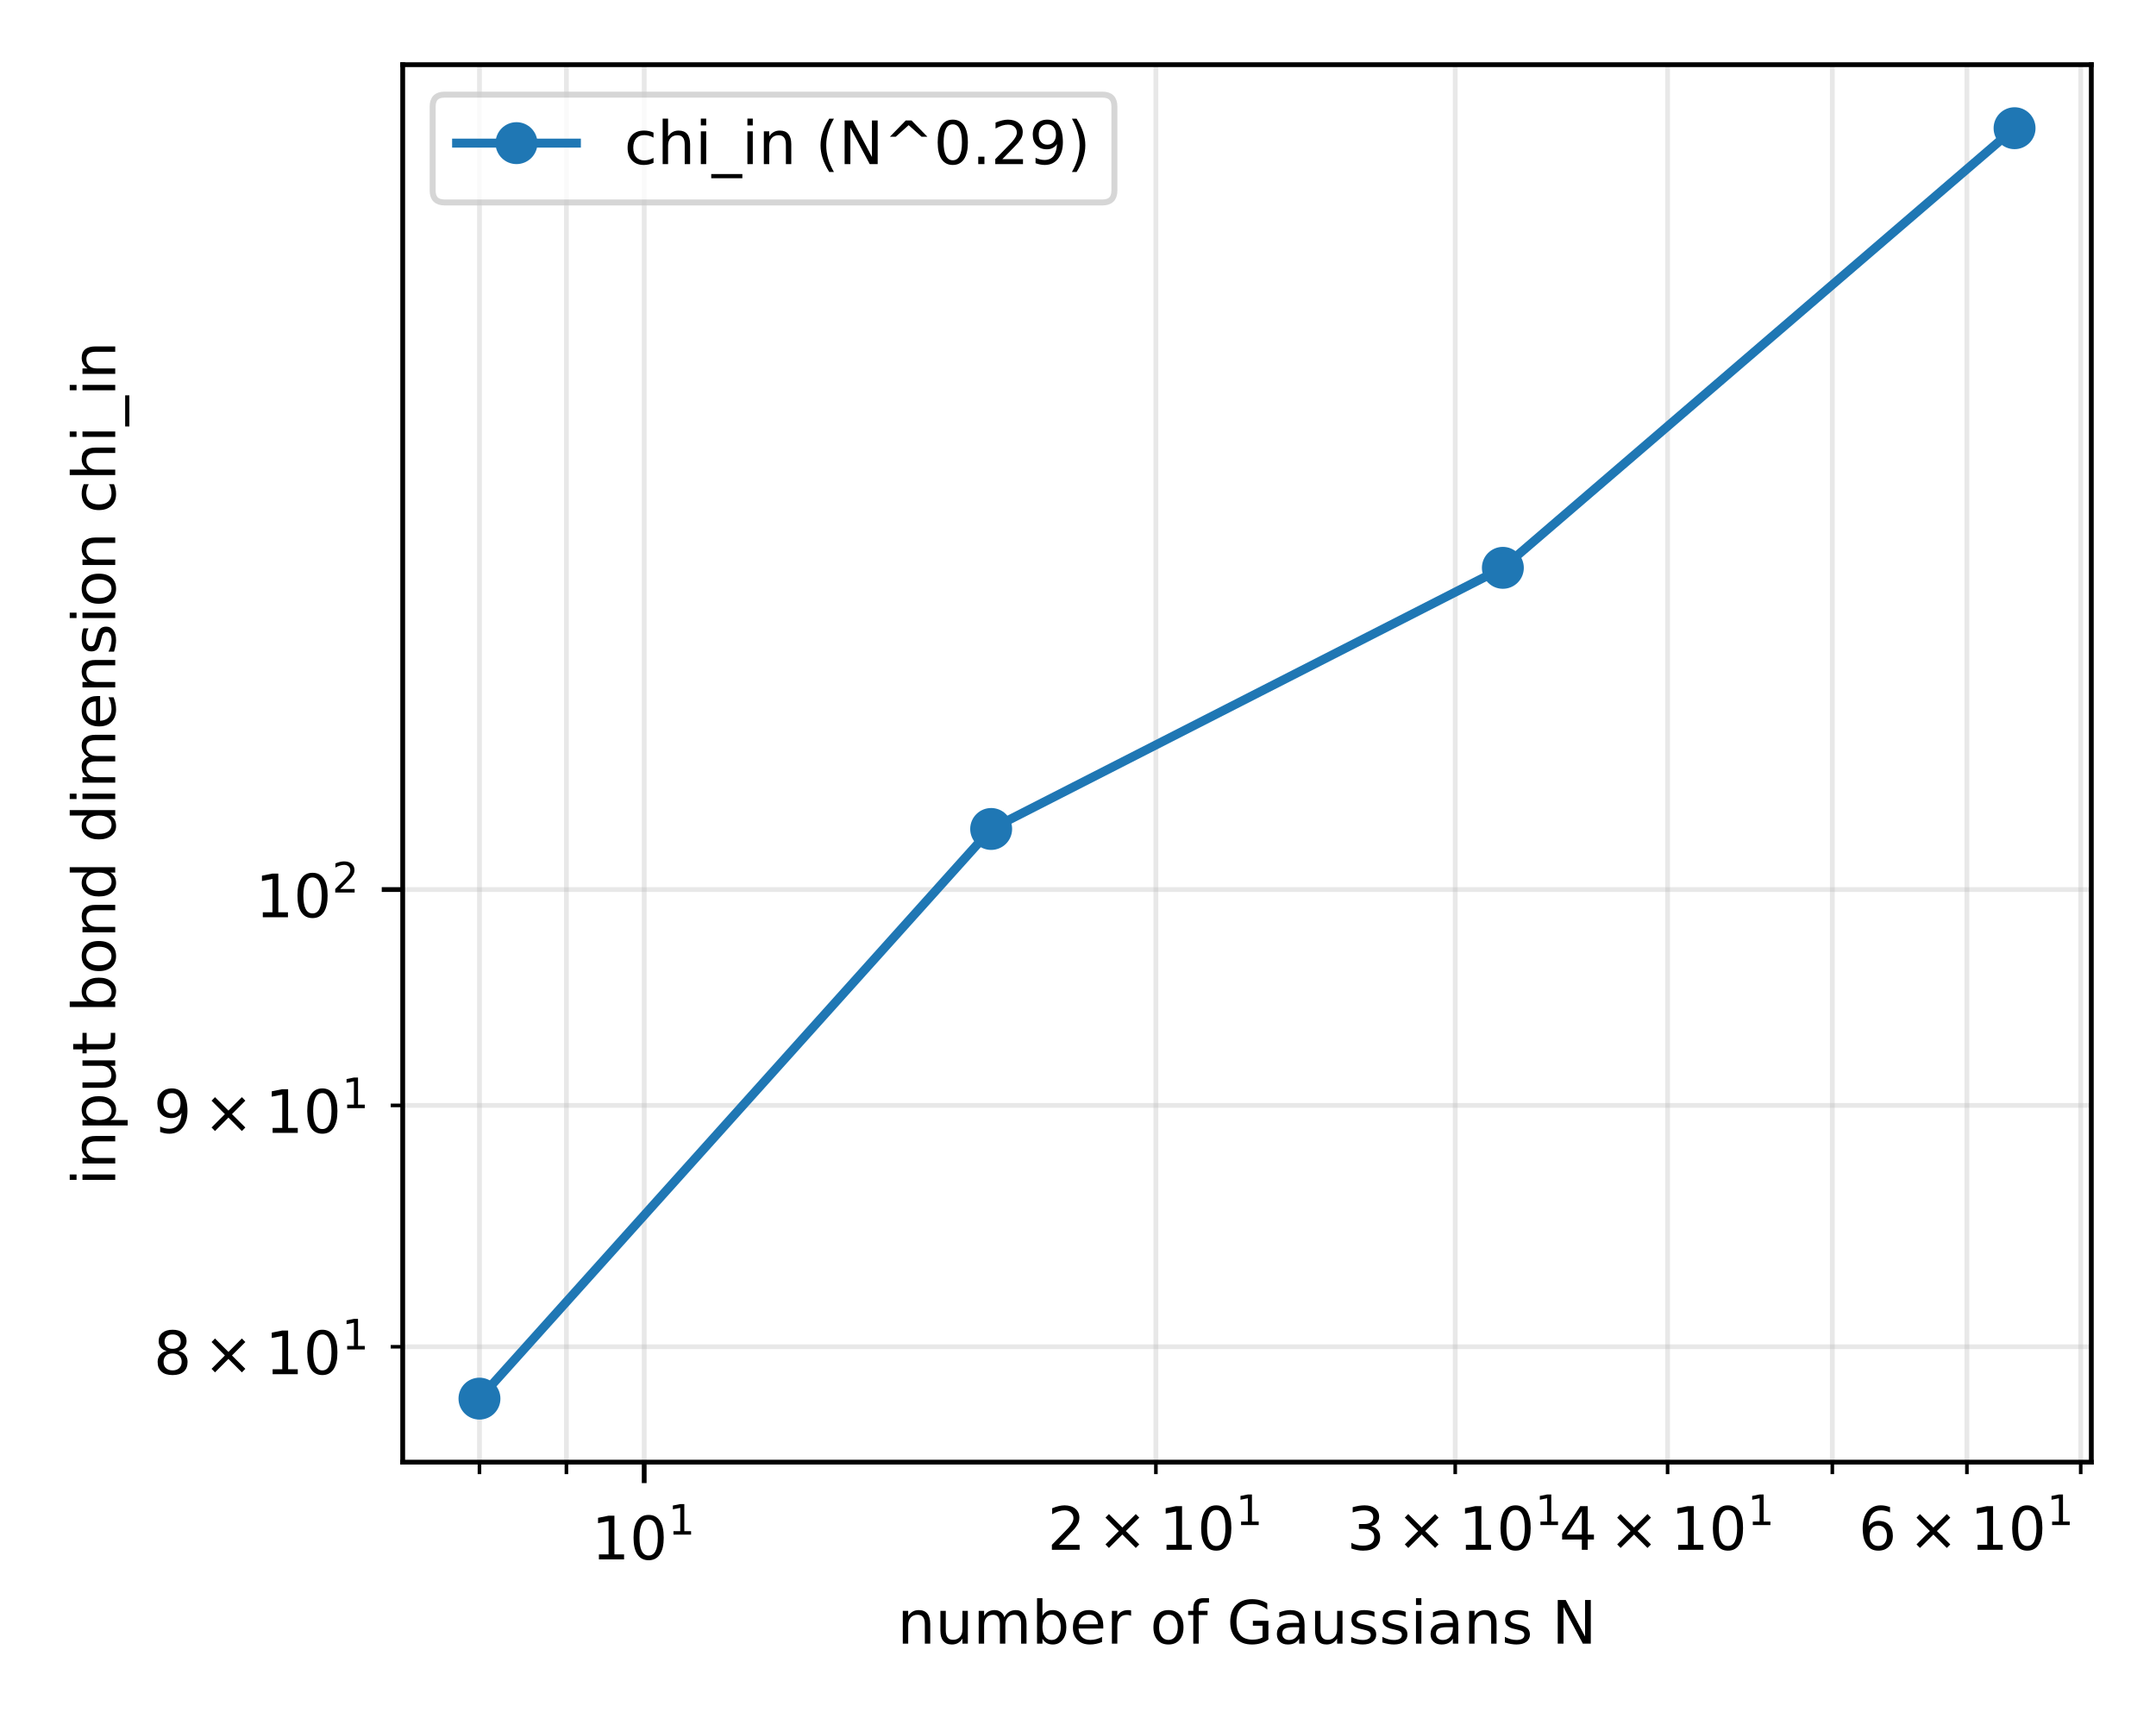
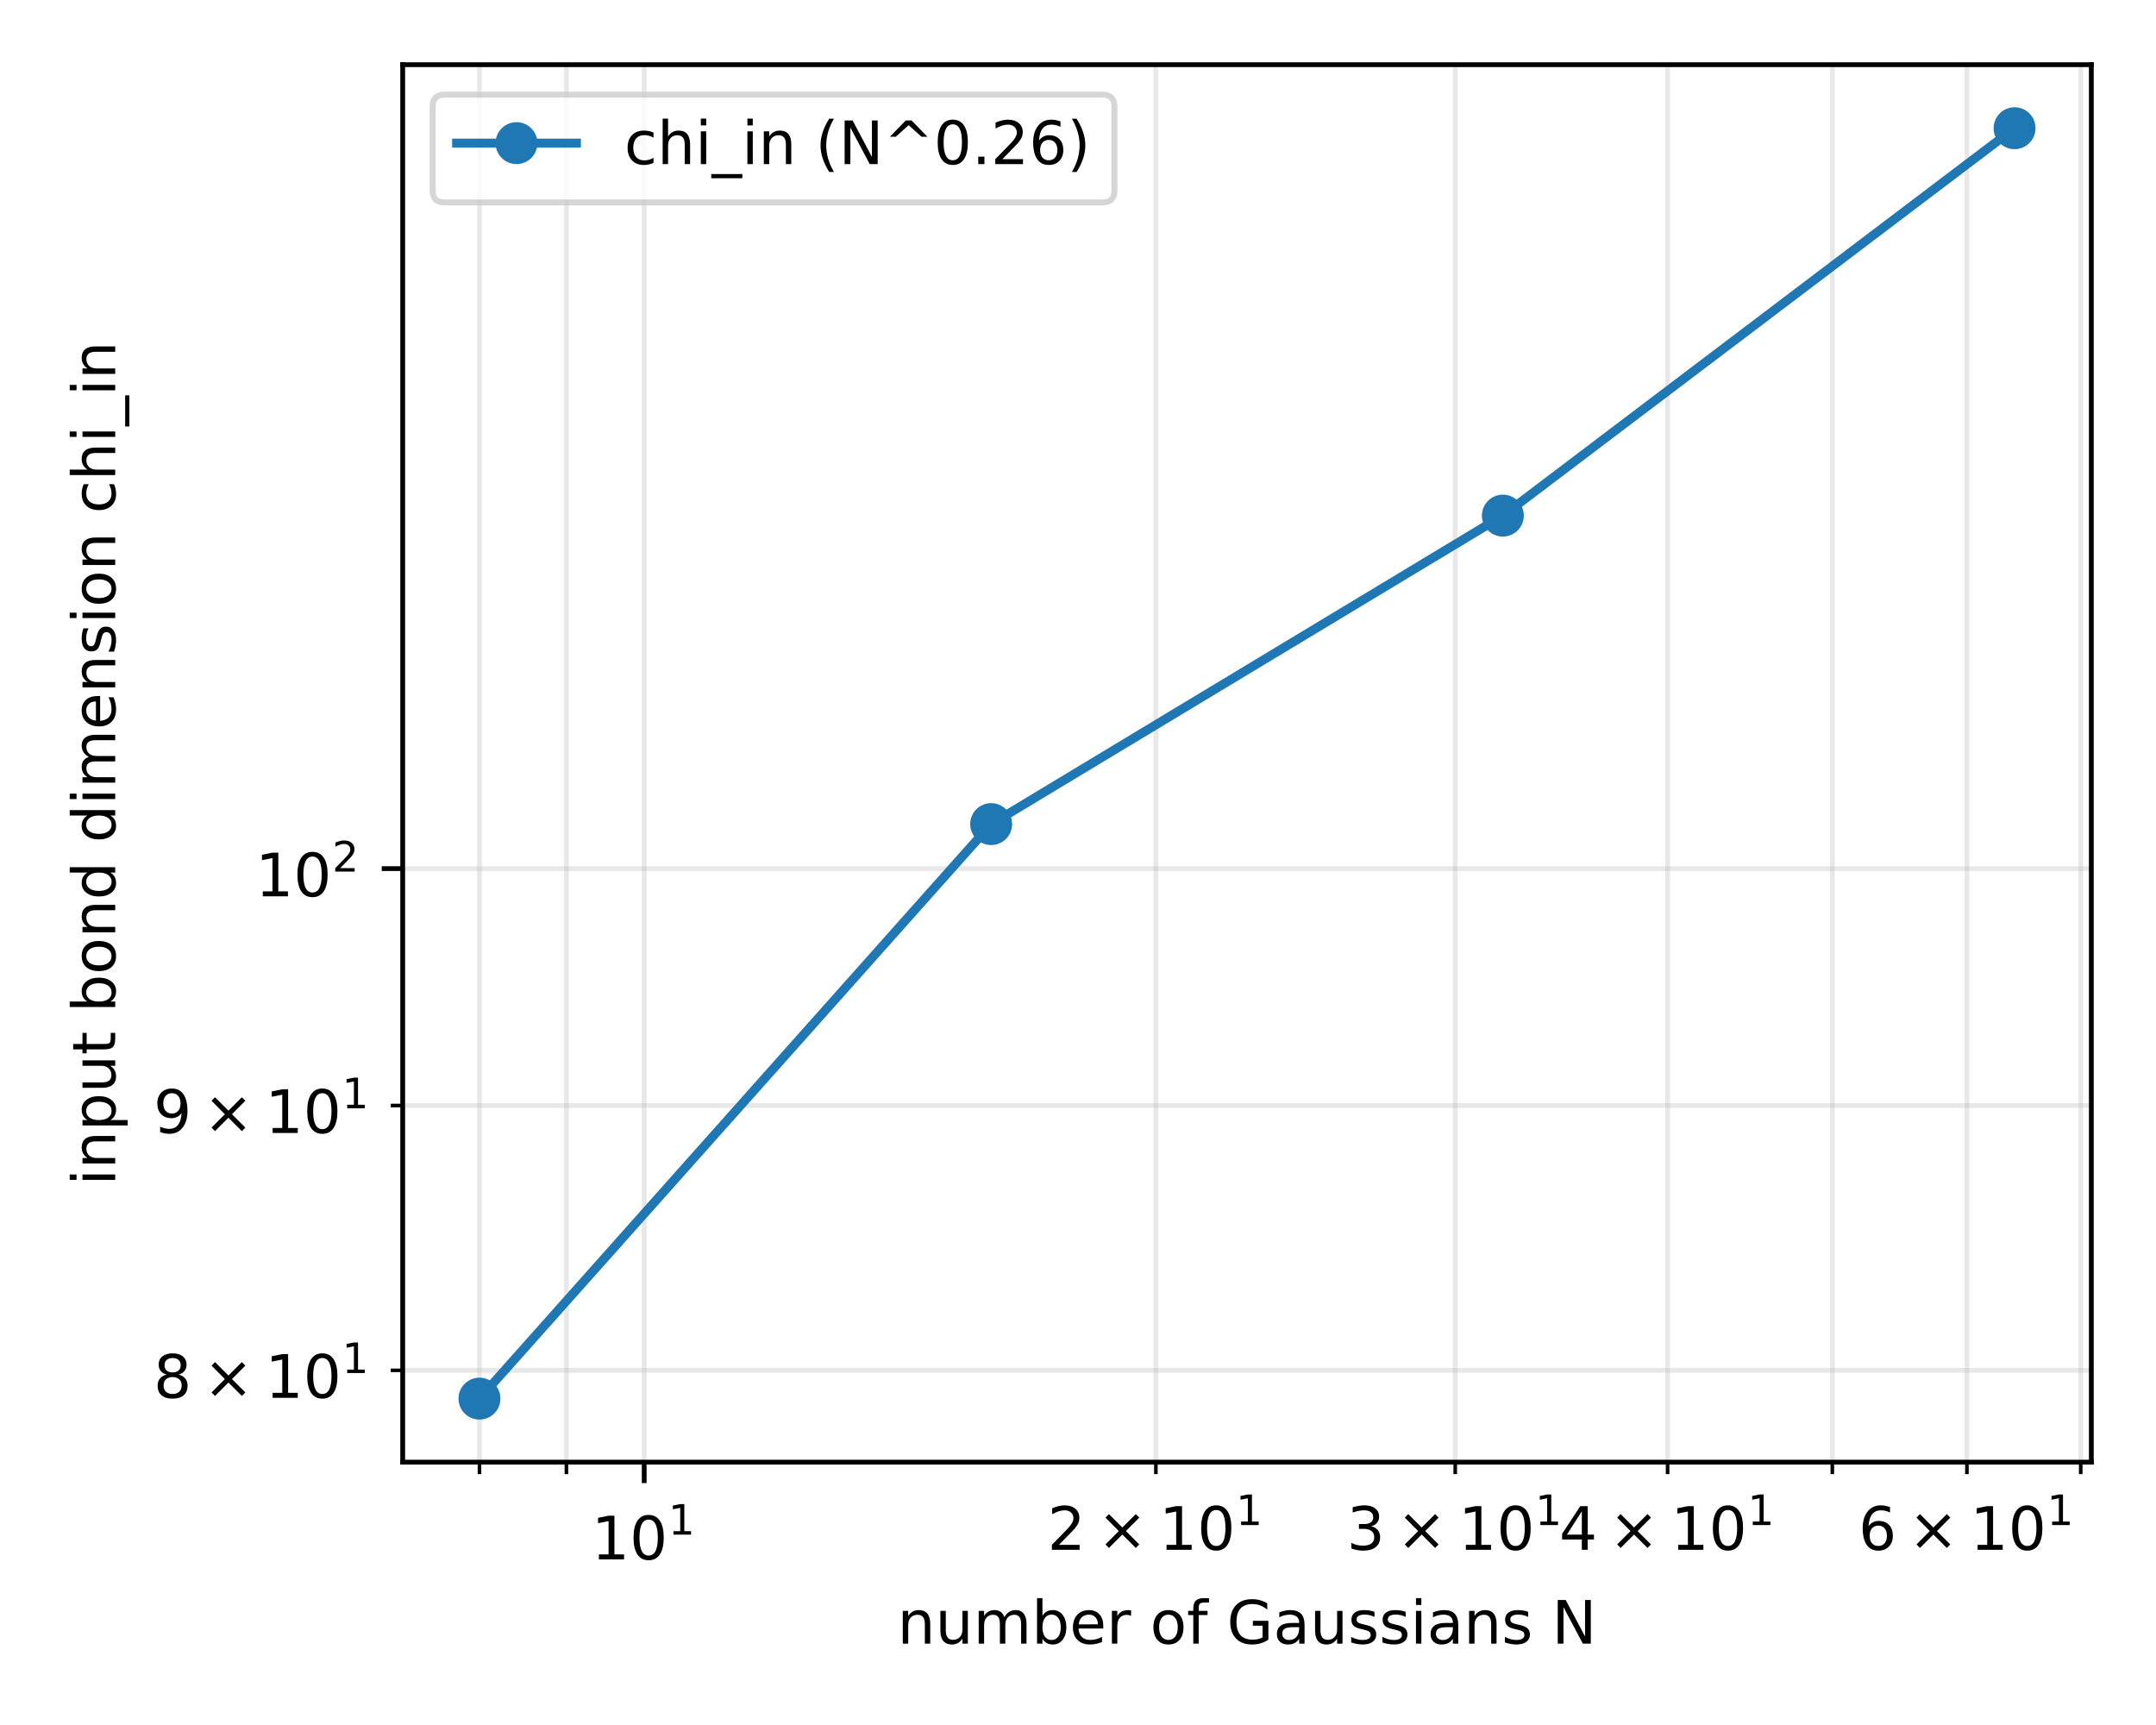
<svg xmlns="http://www.w3.org/2000/svg" xmlns:xlink="http://www.w3.org/1999/xlink" width="360pt" height="288pt" viewBox="0 0 360 288" version="1.1">
  <defs>
    <style type="text/css">*{stroke-linejoin: round; stroke-linecap: butt}</style>
  </defs>
  <g id="figure_1">
    <g id="patch_1">
      <path d="M 0 288  L 360 288  L 360 0  L 0 0  z " style="fill: #ffffff" />
    </g>
    <g id="axes_1">
      <g id="patch_2">
        <path d="M 67.242 244.115  L 349.2 244.115  L 349.2 10.8  L 67.242 10.8  z " style="fill: #ffffff" />
      </g>
      <g id="matplotlib.axis_1">
        <g id="xtick_1">
          <g id="line2d_1">
-             <path d="M 107.565 244.115  L 107.565 10.8  " clip-path="url(#p956825ae10)" style="fill: none; stroke: #b0b0b0; stroke-opacity: 0.3; stroke-width: 0.8; stroke-linecap: square" />
+             <path d="M 107.565 244.115  L 107.565 10.8  " clip-path="url(#pa892450c72)" style="fill: none; stroke: #b0b0b0; stroke-opacity: 0.3; stroke-width: 0.8; stroke-linecap: square" />
          </g>
          <g id="line2d_2">
            <defs>
-               <path id="mcbd3ddc05d" d="M 0 0  L 0 3.5  " style="stroke: #000000; stroke-width: 0.8" />
-             </defs>
-             <g>
-               <use xlink:href="#mcbd3ddc05d" x="107.565" y="244.115" style="stroke: #000000; stroke-width: 0.8" />
+               <path id="m41f0df5ebe" d="M 0 0  L 0 3.5  " style="stroke: #000000; stroke-width: 0.8" />
+             </defs>
+             <g>
+               <use xlink:href="#m41f0df5ebe" x="107.565" y="244.115" style="stroke: #000000; stroke-width: 0.8" />
            </g>
          </g>
          <g id="text_1">
            <g transform="translate(98.76469 260.4153) scale(0.1 -0.1)">
              <defs>
                <path id="DejaVuSans-14" d="M 794 531  L 1825 531  L 1825 4091  L 703 3866  L 703 4441  L 1819 4666  L 2450 4666  L 2450 531  L 3481 531  L 3481 0  L 794 0  L 794 531  z " transform="scale(0.015625)" />
                <path id="DejaVuSans-13" d="M 2034 4250  Q 1547 4250 1301 3770  Q 1056 3291 1056 2328  Q 1056 1369 1301 889  Q 1547 409 2034 409  Q 2525 409 2770 889  Q 3016 1369 3016 2328  Q 3016 3291 2770 3770  Q 2525 4250 2034 4250  z M 2034 4750  Q 2819 4750 3233 4129  Q 3647 3509 3647 2328  Q 3647 1150 3233 529  Q 2819 -91 2034 -91  Q 1250 -91 836 529  Q 422 1150 422 2328  Q 422 3509 836 4129  Q 1250 4750 2034 4750  z " transform="scale(0.015625)" />
              </defs>
              <use xlink:href="#DejaVuSans-14" transform="translate(0 0.665625)" />
              <use xlink:href="#DejaVuSans-13" transform="translate(63.62305 0.665625)" />
              <use xlink:href="#DejaVuSans-14" transform="translate(128.2031 41.96563) scale(0.7)" />
            </g>
          </g>
        </g>
        <g id="xtick_2">
          <g id="line2d_3">
-             <path d="M 80.059 244.115  L 80.059 10.8  " clip-path="url(#p956825ae10)" style="fill: none; stroke: #b0b0b0; stroke-opacity: 0.3; stroke-width: 0.8; stroke-linecap: square" />
+             <path d="M 80.059 244.115  L 80.059 10.8  " clip-path="url(#pa892450c72)" style="fill: none; stroke: #b0b0b0; stroke-opacity: 0.3; stroke-width: 0.8; stroke-linecap: square" />
          </g>
          <g id="line2d_4">
            <defs>
-               <path id="meca7192d68" d="M 0 0  L 0 2  " style="stroke: #000000; stroke-width: 0.6" />
-             </defs>
-             <g>
-               <use xlink:href="#meca7192d68" x="80.059" y="244.115" style="stroke: #000000; stroke-width: 0.6" />
+               <path id="mec273158d2" d="M 0 0  L 0 2  " style="stroke: #000000; stroke-width: 0.6" />
+             </defs>
+             <g>
+               <use xlink:href="#mec273158d2" x="80.059" y="244.115" style="stroke: #000000; stroke-width: 0.6" />
            </g>
          </g>
        </g>
        <g id="xtick_3">
          <g id="line2d_5">
-             <path d="M 94.577 244.115  L 94.577 10.8  " clip-path="url(#p956825ae10)" style="fill: none; stroke: #b0b0b0; stroke-opacity: 0.3; stroke-width: 0.8; stroke-linecap: square" />
+             <path d="M 94.577 244.115  L 94.577 10.8  " clip-path="url(#pa892450c72)" style="fill: none; stroke: #b0b0b0; stroke-opacity: 0.3; stroke-width: 0.8; stroke-linecap: square" />
          </g>
          <g id="line2d_6">
            <g>
-               <use xlink:href="#meca7192d68" x="94.577" y="244.115" style="stroke: #000000; stroke-width: 0.6" />
+               <use xlink:href="#mec273158d2" x="94.577" y="244.115" style="stroke: #000000; stroke-width: 0.6" />
            </g>
          </g>
        </g>
        <g id="xtick_4">
          <g id="line2d_7">
-             <path d="M 193.006 244.115  L 193.006 10.8  " clip-path="url(#p956825ae10)" style="fill: none; stroke: #b0b0b0; stroke-opacity: 0.3; stroke-width: 0.8; stroke-linecap: square" />
+             <path d="M 193.006 244.115  L 193.006 10.8  " clip-path="url(#pa892450c72)" style="fill: none; stroke: #b0b0b0; stroke-opacity: 0.3; stroke-width: 0.8; stroke-linecap: square" />
          </g>
          <g id="line2d_8">
            <g>
-               <use xlink:href="#meca7192d68" x="193.006" y="244.115" style="stroke: #000000; stroke-width: 0.6" />
+               <use xlink:href="#mec273158d2" x="193.006" y="244.115" style="stroke: #000000; stroke-width: 0.6" />
            </g>
          </g>
          <g id="text_2">
            <g transform="translate(174.9064 258.8153) scale(0.1 -0.1)">
              <defs>
                <path id="DejaVuSans-15" d="M 1228 531  L 3431 531  L 3431 0  L 469 0  L 469 531  Q 828 903 1448 1529  Q 2069 2156 2228 2338  Q 2531 2678 2651 2914  Q 2772 3150 2772 3378  Q 2772 3750 2511 3984  Q 2250 4219 1831 4219  Q 1534 4219 1204 4116  Q 875 4013 500 3803  L 500 4441  Q 881 4594 1212 4672  Q 1544 4750 1819 4750  Q 2544 4750 2975 4387  Q 3406 4025 3406 3419  Q 3406 3131 3298 2873  Q 3191 2616 2906 2266  Q 2828 2175 2409 1742  Q 1991 1309 1228 531  z " transform="scale(0.015625)" />
                <path id="DejaVuSans-99" d="M 4488 3438  L 3059 2003  L 4488 575  L 4116 197  L 2681 1631  L 1247 197  L 878 575  L 2303 2003  L 878 3438  L 1247 3816  L 2681 2381  L 4116 3816  L 4488 3438  z " transform="scale(0.015625)" />
              </defs>
              <use xlink:href="#DejaVuSans-15" transform="translate(0 0.665625)" />
              <use xlink:href="#DejaVuSans-99" transform="translate(83.10547 0.665625)" />
              <use xlink:href="#DejaVuSans-14" transform="translate(186.377 0.665625)" />
              <use xlink:href="#DejaVuSans-13" transform="translate(250 0.665625)" />
              <use xlink:href="#DejaVuSans-14" transform="translate(314.5801 41.96563) scale(0.7)" />
            </g>
          </g>
        </g>
        <g id="xtick_5">
          <g id="line2d_9">
-             <path d="M 242.987 244.115  L 242.987 10.8  " clip-path="url(#p956825ae10)" style="fill: none; stroke: #b0b0b0; stroke-opacity: 0.3; stroke-width: 0.8; stroke-linecap: square" />
+             <path d="M 242.987 244.115  L 242.987 10.8  " clip-path="url(#pa892450c72)" style="fill: none; stroke: #b0b0b0; stroke-opacity: 0.3; stroke-width: 0.8; stroke-linecap: square" />
          </g>
          <g id="line2d_10">
            <g>
-               <use xlink:href="#meca7192d68" x="242.987" y="244.115" style="stroke: #000000; stroke-width: 0.6" />
+               <use xlink:href="#mec273158d2" x="242.987" y="244.115" style="stroke: #000000; stroke-width: 0.6" />
            </g>
          </g>
          <g id="text_3">
            <g transform="translate(224.8866 258.8153) scale(0.1 -0.1)">
              <defs>
                <path id="DejaVuSans-16" d="M 2597 2516  Q 3050 2419 3304 2112  Q 3559 1806 3559 1356  Q 3559 666 3084 287  Q 2609 -91 1734 -91  Q 1441 -91 1130 -33  Q 819 25 488 141  L 488 750  Q 750 597 1062 519  Q 1375 441 1716 441  Q 2309 441 2620 675  Q 2931 909 2931 1356  Q 2931 1769 2642 2001  Q 2353 2234 1838 2234  L 1294 2234  L 1294 2753  L 1863 2753  Q 2328 2753 2575 2939  Q 2822 3125 2822 3475  Q 2822 3834 2567 4026  Q 2313 4219 1838 4219  Q 1578 4219 1281 4162  Q 984 4106 628 3988  L 628 4550  Q 988 4650 1302 4700  Q 1616 4750 1894 4750  Q 2613 4750 3031 4423  Q 3450 4097 3450 3541  Q 3450 3153 3228 2886  Q 3006 2619 2597 2516  z " transform="scale(0.015625)" />
              </defs>
              <use xlink:href="#DejaVuSans-16" transform="translate(0 0.665625)" />
              <use xlink:href="#DejaVuSans-99" transform="translate(83.10547 0.665625)" />
              <use xlink:href="#DejaVuSans-14" transform="translate(186.377 0.665625)" />
              <use xlink:href="#DejaVuSans-13" transform="translate(250 0.665625)" />
              <use xlink:href="#DejaVuSans-14" transform="translate(314.5801 41.96563) scale(0.7)" />
            </g>
          </g>
        </g>
        <g id="xtick_6">
          <g id="line2d_11">
-             <path d="M 278.448 244.115  L 278.448 10.8  " clip-path="url(#p956825ae10)" style="fill: none; stroke: #b0b0b0; stroke-opacity: 0.3; stroke-width: 0.8; stroke-linecap: square" />
+             <path d="M 278.448 244.115  L 278.448 10.8  " clip-path="url(#pa892450c72)" style="fill: none; stroke: #b0b0b0; stroke-opacity: 0.3; stroke-width: 0.8; stroke-linecap: square" />
          </g>
          <g id="line2d_12">
            <g>
-               <use xlink:href="#meca7192d68" x="278.448" y="244.115" style="stroke: #000000; stroke-width: 0.6" />
+               <use xlink:href="#mec273158d2" x="278.448" y="244.115" style="stroke: #000000; stroke-width: 0.6" />
            </g>
          </g>
          <g id="text_4">
            <g transform="translate(260.3481 258.8153) scale(0.1 -0.1)">
              <defs>
                <path id="DejaVuSans-17" d="M 2419 4116  L 825 1625  L 2419 1625  L 2419 4116  z M 2253 4666  L 3047 4666  L 3047 1625  L 3713 1625  L 3713 1100  L 3047 1100  L 3047 0  L 2419 0  L 2419 1100  L 313 1100  L 313 1709  L 2253 4666  z " transform="scale(0.015625)" />
              </defs>
              <use xlink:href="#DejaVuSans-17" transform="translate(0 0.665625)" />
              <use xlink:href="#DejaVuSans-99" transform="translate(83.10547 0.665625)" />
              <use xlink:href="#DejaVuSans-14" transform="translate(186.377 0.665625)" />
              <use xlink:href="#DejaVuSans-13" transform="translate(250 0.665625)" />
              <use xlink:href="#DejaVuSans-14" transform="translate(314.5801 41.96563) scale(0.7)" />
            </g>
          </g>
        </g>
        <g id="xtick_7">
          <g id="line2d_13">
-             <path d="M 305.954 244.115  L 305.954 10.8  " clip-path="url(#p956825ae10)" style="fill: none; stroke: #b0b0b0; stroke-opacity: 0.3; stroke-width: 0.8; stroke-linecap: square" />
+             <path d="M 305.954 244.115  L 305.954 10.8  " clip-path="url(#pa892450c72)" style="fill: none; stroke: #b0b0b0; stroke-opacity: 0.3; stroke-width: 0.8; stroke-linecap: square" />
          </g>
          <g id="line2d_14">
            <g>
-               <use xlink:href="#meca7192d68" x="305.954" y="244.115" style="stroke: #000000; stroke-width: 0.6" />
+               <use xlink:href="#mec273158d2" x="305.954" y="244.115" style="stroke: #000000; stroke-width: 0.6" />
            </g>
          </g>
        </g>
        <g id="xtick_8">
          <g id="line2d_15">
-             <path d="M 328.428 244.115  L 328.428 10.8  " clip-path="url(#p956825ae10)" style="fill: none; stroke: #b0b0b0; stroke-opacity: 0.3; stroke-width: 0.8; stroke-linecap: square" />
+             <path d="M 328.428 244.115  L 328.428 10.8  " clip-path="url(#pa892450c72)" style="fill: none; stroke: #b0b0b0; stroke-opacity: 0.3; stroke-width: 0.8; stroke-linecap: square" />
          </g>
          <g id="line2d_16">
            <g>
-               <use xlink:href="#meca7192d68" x="328.428" y="244.115" style="stroke: #000000; stroke-width: 0.6" />
+               <use xlink:href="#mec273158d2" x="328.428" y="244.115" style="stroke: #000000; stroke-width: 0.6" />
            </g>
          </g>
          <g id="text_5">
            <g transform="translate(310.3283 258.8153) scale(0.1 -0.1)">
              <defs>
                <path id="DejaVuSans-19" d="M 2113 2584  Q 1688 2584 1439 2293  Q 1191 2003 1191 1497  Q 1191 994 1439 701  Q 1688 409 2113 409  Q 2538 409 2786 701  Q 3034 994 3034 1497  Q 3034 2003 2786 2293  Q 2538 2584 2113 2584  z M 3366 4563  L 3366 3988  Q 3128 4100 2886 4159  Q 2644 4219 2406 4219  Q 1781 4219 1451 3797  Q 1122 3375 1075 2522  Q 1259 2794 1537 2939  Q 1816 3084 2150 3084  Q 2853 3084 3261 2657  Q 3669 2231 3669 1497  Q 3669 778 3244 343  Q 2819 -91 2113 -91  Q 1303 -91 875 529  Q 447 1150 447 2328  Q 447 3434 972 4092  Q 1497 4750 2381 4750  Q 2619 4750 2861 4703  Q 3103 4656 3366 4563  z " transform="scale(0.015625)" />
              </defs>
              <use xlink:href="#DejaVuSans-19" transform="translate(0 0.665625)" />
              <use xlink:href="#DejaVuSans-99" transform="translate(83.10547 0.665625)" />
              <use xlink:href="#DejaVuSans-14" transform="translate(186.377 0.665625)" />
              <use xlink:href="#DejaVuSans-13" transform="translate(250 0.665625)" />
              <use xlink:href="#DejaVuSans-14" transform="translate(314.5801 41.96563) scale(0.7)" />
            </g>
          </g>
        </g>
        <g id="xtick_9">
          <g id="line2d_17">
-             <path d="M 347.43 244.115  L 347.43 10.8  " clip-path="url(#p956825ae10)" style="fill: none; stroke: #b0b0b0; stroke-opacity: 0.3; stroke-width: 0.8; stroke-linecap: square" />
+             <path d="M 347.43 244.115  L 347.43 10.8  " clip-path="url(#pa892450c72)" style="fill: none; stroke: #b0b0b0; stroke-opacity: 0.3; stroke-width: 0.8; stroke-linecap: square" />
          </g>
          <g id="line2d_18">
            <g>
-               <use xlink:href="#meca7192d68" x="347.43" y="244.115" style="stroke: #000000; stroke-width: 0.6" />
+               <use xlink:href="#mec273158d2" x="347.43" y="244.115" style="stroke: #000000; stroke-width: 0.6" />
            </g>
          </g>
        </g>
        <g id="text_6">
          <g transform="translate(149.8368 274.4161) scale(0.1 -0.1)">
            <defs>
              <path id="DejaVuSans-51" d="M 3513 2113  L 3513 0  L 2938 0  L 2938 2094  Q 2938 2591 2744 2837  Q 2550 3084 2163 3084  Q 1697 3084 1428 2787  Q 1159 2491 1159 1978  L 1159 0  L 581 0  L 581 3500  L 1159 3500  L 1159 2956  Q 1366 3272 1645 3428  Q 1925 3584 2291 3584  Q 2894 3584 3203 3211  Q 3513 2838 3513 2113  z " transform="scale(0.015625)" />
              <path id="DejaVuSans-58" d="M 544 1381  L 544 3500  L 1119 3500  L 1119 1403  Q 1119 906 1312 657  Q 1506 409 1894 409  Q 2359 409 2629 706  Q 2900 1003 2900 1516  L 2900 3500  L 3475 3500  L 3475 0  L 2900 0  L 2900 538  Q 2691 219 2414 64  Q 2138 -91 1772 -91  Q 1169 -91 856 284  Q 544 659 544 1381  z M 1991 3584  L 1991 3584  z " transform="scale(0.015625)" />
              <path id="DejaVuSans-50" d="M 3328 2828  Q 3544 3216 3844 3400  Q 4144 3584 4550 3584  Q 5097 3584 5394 3201  Q 5691 2819 5691 2113  L 5691 0  L 5113 0  L 5113 2094  Q 5113 2597 4934 2840  Q 4756 3084 4391 3084  Q 3944 3084 3684 2787  Q 3425 2491 3425 1978  L 3425 0  L 2847 0  L 2847 2094  Q 2847 2600 2669 2842  Q 2491 3084 2119 3084  Q 1678 3084 1418 2786  Q 1159 2488 1159 1978  L 1159 0  L 581 0  L 581 3500  L 1159 3500  L 1159 2956  Q 1356 3278 1631 3431  Q 1906 3584 2284 3584  Q 2666 3584 2933 3390  Q 3200 3197 3328 2828  z " transform="scale(0.015625)" />
              <path id="DejaVuSans-45" d="M 3116 1747  Q 3116 2381 2855 2742  Q 2594 3103 2138 3103  Q 1681 3103 1420 2742  Q 1159 2381 1159 1747  Q 1159 1113 1420 752  Q 1681 391 2138 391  Q 2594 391 2855 752  Q 3116 1113 3116 1747  z M 1159 2969  Q 1341 3281 1617 3432  Q 1894 3584 2278 3584  Q 2916 3584 3314 3078  Q 3713 2572 3713 1747  Q 3713 922 3314 415  Q 2916 -91 2278 -91  Q 1894 -91 1617 61  Q 1341 213 1159 525  L 1159 0  L 581 0  L 581 4863  L 1159 4863  L 1159 2969  z " transform="scale(0.015625)" />
              <path id="DejaVuSans-48" d="M 3597 1894  L 3597 1613  L 953 1613  Q 991 1019 1311 708  Q 1631 397 2203 397  Q 2534 397 2845 478  Q 3156 559 3463 722  L 3463 178  Q 3153 47 2828 -22  Q 2503 -91 2169 -91  Q 1331 -91 842 396  Q 353 884 353 1716  Q 353 2575 817 3079  Q 1281 3584 2069 3584  Q 2775 3584 3186 3129  Q 3597 2675 3597 1894  z M 3022 2063  Q 3016 2534 2758 2815  Q 2500 3097 2075 3097  Q 1594 3097 1305 2825  Q 1016 2553 972 2059  L 3022 2063  z " transform="scale(0.015625)" />
              <path id="DejaVuSans-55" d="M 2631 2963  Q 2534 3019 2420 3045  Q 2306 3072 2169 3072  Q 1681 3072 1420 2755  Q 1159 2438 1159 1844  L 1159 0  L 581 0  L 581 3500  L 1159 3500  L 1159 2956  Q 1341 3275 1631 3429  Q 1922 3584 2338 3584  Q 2397 3584 2469 3576  Q 2541 3569 2628 3553  L 2631 2963  z " transform="scale(0.015625)" />
              <path id="DejaVuSans-3" transform="scale(0.015625)" />
              <path id="DejaVuSans-52" d="M 1959 3097  Q 1497 3097 1228 2736  Q 959 2375 959 1747  Q 959 1119 1226 758  Q 1494 397 1959 397  Q 2419 397 2687 759  Q 2956 1122 2956 1747  Q 2956 2369 2687 2733  Q 2419 3097 1959 3097  z M 1959 3584  Q 2709 3584 3137 3096  Q 3566 2609 3566 1747  Q 3566 888 3137 398  Q 2709 -91 1959 -91  Q 1206 -91 779 398  Q 353 888 353 1747  Q 353 2609 779 3096  Q 1206 3584 1959 3584  z " transform="scale(0.015625)" />
              <path id="DejaVuSans-49" d="M 2375 4863  L 2375 4384  L 1825 4384  Q 1516 4384 1395 4259  Q 1275 4134 1275 3809  L 1275 3500  L 2222 3500  L 2222 3053  L 1275 3053  L 1275 0  L 697 0  L 697 3053  L 147 3053  L 147 3500  L 697 3500  L 697 3744  Q 697 4328 969 4595  Q 1241 4863 1831 4863  L 2375 4863  z " transform="scale(0.015625)" />
              <path id="DejaVuSans-2a" d="M 3809 666  L 3809 1919  L 2778 1919  L 2778 2438  L 4434 2438  L 4434 434  Q 4069 175 3628 42  Q 3188 -91 2688 -91  Q 1594 -91 976 548  Q 359 1188 359 2328  Q 359 3472 976 4111  Q 1594 4750 2688 4750  Q 3144 4750 3555 4637  Q 3966 4525 4313 4306  L 4313 3634  Q 3963 3931 3569 4081  Q 3175 4231 2741 4231  Q 1884 4231 1454 3753  Q 1025 3275 1025 2328  Q 1025 1384 1454 906  Q 1884 428 2741 428  Q 3075 428 3337 486  Q 3600 544 3809 666  z " transform="scale(0.015625)" />
              <path id="DejaVuSans-44" d="M 2194 1759  Q 1497 1759 1228 1600  Q 959 1441 959 1056  Q 959 750 1161 570  Q 1363 391 1709 391  Q 2188 391 2477 730  Q 2766 1069 2766 1631  L 2766 1759  L 2194 1759  z M 3341 1997  L 3341 0  L 2766 0  L 2766 531  Q 2569 213 2275 61  Q 1981 -91 1556 -91  Q 1019 -91 701 211  Q 384 513 384 1019  Q 384 1609 779 1909  Q 1175 2209 1959 2209  L 2766 2209  L 2766 2266  Q 2766 2663 2505 2880  Q 2244 3097 1772 3097  Q 1472 3097 1187 3025  Q 903 2953 641 2809  L 641 3341  Q 956 3463 1253 3523  Q 1550 3584 1831 3584  Q 2591 3584 2966 3190  Q 3341 2797 3341 1997  z " transform="scale(0.015625)" />
              <path id="DejaVuSans-56" d="M 2834 3397  L 2834 2853  Q 2591 2978 2328 3040  Q 2066 3103 1784 3103  Q 1356 3103 1142 2972  Q 928 2841 928 2578  Q 928 2378 1081 2264  Q 1234 2150 1697 2047  L 1894 2003  Q 2506 1872 2764 1633  Q 3022 1394 3022 966  Q 3022 478 2636 193  Q 2250 -91 1575 -91  Q 1294 -91 989 -36  Q 684 19 347 128  L 347 722  Q 666 556 975 473  Q 1284 391 1588 391  Q 1994 391 2212 530  Q 2431 669 2431 922  Q 2431 1156 2273 1281  Q 2116 1406 1581 1522  L 1381 1569  Q 847 1681 609 1914  Q 372 2147 372 2553  Q 372 3047 722 3315  Q 1072 3584 1716 3584  Q 2034 3584 2315 3537  Q 2597 3491 2834 3397  z " transform="scale(0.015625)" />
              <path id="DejaVuSans-4c" d="M 603 3500  L 1178 3500  L 1178 0  L 603 0  L 603 3500  z M 603 4863  L 1178 4863  L 1178 4134  L 603 4134  L 603 4863  z " transform="scale(0.015625)" />
              <path id="DejaVuSans-31" d="M 628 4666  L 1478 4666  L 3547 763  L 3547 4666  L 4159 4666  L 4159 0  L 3309 0  L 1241 3903  L 1241 0  L 628 0  L 628 4666  z " transform="scale(0.015625)" />
            </defs>
            <use xlink:href="#DejaVuSans-51" />
            <use xlink:href="#DejaVuSans-58" transform="translate(63.375 0)" />
            <use xlink:href="#DejaVuSans-50" transform="translate(126.75 0)" />
            <use xlink:href="#DejaVuSans-45" transform="translate(224.1562 0)" />
            <use xlink:href="#DejaVuSans-48" transform="translate(287.6406 0)" />
            <use xlink:href="#DejaVuSans-55" transform="translate(349.1719 0)" />
            <use xlink:href="#DejaVuSans-3" transform="translate(390.2812 0)" />
            <use xlink:href="#DejaVuSans-52" transform="translate(422.0625 0)" />
            <use xlink:href="#DejaVuSans-49" transform="translate(483.25 0)" />
            <use xlink:href="#DejaVuSans-3" transform="translate(518.4531 0)" />
            <use xlink:href="#DejaVuSans-2a" transform="translate(550.2344 0)" />
            <use xlink:href="#DejaVuSans-44" transform="translate(627.7188 0)" />
            <use xlink:href="#DejaVuSans-58" transform="translate(689 0)" />
            <use xlink:href="#DejaVuSans-56" transform="translate(752.375 0)" />
            <use xlink:href="#DejaVuSans-56" transform="translate(804.4688 0)" />
            <use xlink:href="#DejaVuSans-4c" transform="translate(856.5625 0)" />
            <use xlink:href="#DejaVuSans-44" transform="translate(884.3438 0)" />
            <use xlink:href="#DejaVuSans-51" transform="translate(945.625 0)" />
            <use xlink:href="#DejaVuSans-56" transform="translate(1009 0)" />
            <use xlink:href="#DejaVuSans-3" transform="translate(1061.094 0)" />
            <use xlink:href="#DejaVuSans-31" transform="translate(1092.875 0)" />
          </g>
        </g>
      </g>
      <g id="matplotlib.axis_2">
        <g id="ytick_1">
          <g id="line2d_19">
-             <path d="M 67.242 148.514  L 349.2 148.514  " clip-path="url(#p956825ae10)" style="fill: none; stroke: #b0b0b0; stroke-opacity: 0.3; stroke-width: 0.8; stroke-linecap: square" />
+             <path d="M 67.242 145.022  L 349.2 145.022  " clip-path="url(#pa892450c72)" style="fill: none; stroke: #b0b0b0; stroke-opacity: 0.3; stroke-width: 0.8; stroke-linecap: square" />
          </g>
          <g id="line2d_20">
            <defs>
-               <path id="m201492c4aa" d="M 0 0  L -3.5 0  " style="stroke: #000000; stroke-width: 0.8" />
-             </defs>
-             <g>
-               <use xlink:href="#m201492c4aa" x="67.242" y="148.514" style="stroke: #000000; stroke-width: 0.8" />
+               <path id="maf357a0a68" d="M 0 0  L -3.5 0  " style="stroke: #000000; stroke-width: 0.8" />
+             </defs>
+             <g>
+               <use xlink:href="#maf357a0a68" x="67.242" y="145.022" style="stroke: #000000; stroke-width: 0.8" />
            </g>
          </g>
          <g id="text_7">
-             <g transform="translate(42.64234 153.2137) scale(0.1 -0.1)">
+             <g transform="translate(42.64234 149.7224) scale(0.1 -0.1)">
              <use xlink:href="#DejaVuSans-14" transform="translate(0 0.746875)" />
              <use xlink:href="#DejaVuSans-13" transform="translate(63.62305 0.746875)" />
              <use xlink:href="#DejaVuSans-15" transform="translate(128.2031 42.04688) scale(0.7)" />
            </g>
          </g>
        </g>
        <g id="ytick_2">
          <g id="line2d_21">
-             <path d="M 67.242 224.849  L 349.2 224.849  " clip-path="url(#p956825ae10)" style="fill: none; stroke: #b0b0b0; stroke-opacity: 0.3; stroke-width: 0.8; stroke-linecap: square" />
+             <path d="M 67.242 228.788  L 349.2 228.788  " clip-path="url(#pa892450c72)" style="fill: none; stroke: #b0b0b0; stroke-opacity: 0.3; stroke-width: 0.8; stroke-linecap: square" />
          </g>
          <g id="line2d_22">
            <defs>
-               <path id="m7c8a884d18" d="M 0 0  L -2 0  " style="stroke: #000000; stroke-width: 0.6" />
-             </defs>
-             <g>
-               <use xlink:href="#m7c8a884d18" x="67.242" y="224.849" style="stroke: #000000; stroke-width: 0.6" />
+               <path id="mce79673b96" d="M 0 0  L -2 0  " style="stroke: #000000; stroke-width: 0.6" />
+             </defs>
+             <g>
+               <use xlink:href="#mce79673b96" x="67.242" y="228.788" style="stroke: #000000; stroke-width: 0.6" />
            </g>
          </g>
          <g id="text_8">
-             <g transform="translate(25.64234 229.4991) scale(0.1 -0.1)">
+             <g transform="translate(25.64234 233.4381) scale(0.1 -0.1)">
              <defs>
                <path id="DejaVuSans-1b" d="M 2034 2216  Q 1584 2216 1326 1975  Q 1069 1734 1069 1313  Q 1069 891 1326 650  Q 1584 409 2034 409  Q 2484 409 2743 651  Q 3003 894 3003 1313  Q 3003 1734 2745 1975  Q 2488 2216 2034 2216  z M 1403 2484  Q 997 2584 770 2862  Q 544 3141 544 3541  Q 544 4100 942 4425  Q 1341 4750 2034 4750  Q 2731 4750 3128 4425  Q 3525 4100 3525 3541  Q 3525 3141 3298 2862  Q 3072 2584 2669 2484  Q 3125 2378 3379 2068  Q 3634 1759 3634 1313  Q 3634 634 3220 271  Q 2806 -91 2034 -91  Q 1263 -91 848 271  Q 434 634 434 1313  Q 434 1759 690 2068  Q 947 2378 1403 2484  z M 1172 3481  Q 1172 3119 1398 2916  Q 1625 2713 2034 2713  Q 2441 2713 2670 2916  Q 2900 3119 2900 3481  Q 2900 3844 2670 4047  Q 2441 4250 2034 4250  Q 1625 4250 1398 4047  Q 1172 3844 1172 3481  z " transform="scale(0.015625)" />
              </defs>
              <use xlink:href="#DejaVuSans-1b" transform="translate(0 0.665625)" />
              <use xlink:href="#DejaVuSans-99" transform="translate(83.10547 0.665625)" />
              <use xlink:href="#DejaVuSans-14" transform="translate(186.377 0.665625)" />
              <use xlink:href="#DejaVuSans-13" transform="translate(250 0.665625)" />
              <use xlink:href="#DejaVuSans-14" transform="translate(314.5801 41.96563) scale(0.7)" />
            </g>
          </g>
        </g>
        <g id="ytick_3">
          <g id="line2d_23">
-             <path d="M 67.242 184.557  L 349.2 184.557  " clip-path="url(#p956825ae10)" style="fill: none; stroke: #b0b0b0; stroke-opacity: 0.3; stroke-width: 0.8; stroke-linecap: square" />
+             <path d="M 67.242 184.574  L 349.2 184.574  " clip-path="url(#pa892450c72)" style="fill: none; stroke: #b0b0b0; stroke-opacity: 0.3; stroke-width: 0.8; stroke-linecap: square" />
          </g>
          <g id="line2d_24">
            <g>
-               <use xlink:href="#m7c8a884d18" x="67.242" y="184.557" style="stroke: #000000; stroke-width: 0.6" />
+               <use xlink:href="#mce79673b96" x="67.242" y="184.574" style="stroke: #000000; stroke-width: 0.6" />
            </g>
          </g>
          <g id="text_9">
-             <g transform="translate(25.64234 189.2066) scale(0.1 -0.1)">
+             <g transform="translate(25.64234 189.2236) scale(0.1 -0.1)">
              <defs>
                <path id="DejaVuSans-1c" d="M 703 97  L 703 672  Q 941 559 1184 500  Q 1428 441 1663 441  Q 2288 441 2617 861  Q 2947 1281 2994 2138  Q 2813 1869 2534 1725  Q 2256 1581 1919 1581  Q 1219 1581 811 2004  Q 403 2428 403 3163  Q 403 3881 828 4315  Q 1253 4750 1959 4750  Q 2769 4750 3195 4129  Q 3622 3509 3622 2328  Q 3622 1225 3098 567  Q 2575 -91 1691 -91  Q 1453 -91 1209 -44  Q 966 3 703 97  z M 1959 2075  Q 2384 2075 2632 2365  Q 2881 2656 2881 3163  Q 2881 3666 2632 3958  Q 2384 4250 1959 4250  Q 1534 4250 1286 3958  Q 1038 3666 1038 3163  Q 1038 2656 1286 2365  Q 1534 2075 1959 2075  z " transform="scale(0.015625)" />
              </defs>
              <use xlink:href="#DejaVuSans-1c" transform="translate(0 0.665625)" />
              <use xlink:href="#DejaVuSans-99" transform="translate(83.10547 0.665625)" />
              <use xlink:href="#DejaVuSans-14" transform="translate(186.377 0.665625)" />
              <use xlink:href="#DejaVuSans-13" transform="translate(250 0.665625)" />
              <use xlink:href="#DejaVuSans-14" transform="translate(314.5801 41.96563) scale(0.7)" />
            </g>
          </g>
        </g>
        <g id="text_10">
          <g transform="translate(19.24 197.928) rotate(-90) scale(0.1 -0.1)">
            <defs>
              <path id="DejaVuSans-53" d="M 1159 525  L 1159 -1331  L 581 -1331  L 581 3500  L 1159 3500  L 1159 2969  Q 1341 3281 1617 3432  Q 1894 3584 2278 3584  Q 2916 3584 3314 3078  Q 3713 2572 3713 1747  Q 3713 922 3314 415  Q 2916 -91 2278 -91  Q 1894 -91 1617 61  Q 1341 213 1159 525  z M 3116 1747  Q 3116 2381 2855 2742  Q 2594 3103 2138 3103  Q 1681 3103 1420 2742  Q 1159 2381 1159 1747  Q 1159 1113 1420 752  Q 1681 391 2138 391  Q 2594 391 2855 752  Q 3116 1113 3116 1747  z " transform="scale(0.015625)" />
              <path id="DejaVuSans-57" d="M 1172 4494  L 1172 3500  L 2356 3500  L 2356 3053  L 1172 3053  L 1172 1153  Q 1172 725 1289 603  Q 1406 481 1766 481  L 2356 481  L 2356 0  L 1766 0  Q 1100 0 847 248  Q 594 497 594 1153  L 594 3053  L 172 3053  L 172 3500  L 594 3500  L 594 4494  L 1172 4494  z " transform="scale(0.015625)" />
              <path id="DejaVuSans-47" d="M 2906 2969  L 2906 4863  L 3481 4863  L 3481 0  L 2906 0  L 2906 525  Q 2725 213 2448 61  Q 2172 -91 1784 -91  Q 1150 -91 751 415  Q 353 922 353 1747  Q 353 2572 751 3078  Q 1150 3584 1784 3584  Q 2172 3584 2448 3432  Q 2725 3281 2906 2969  z M 947 1747  Q 947 1113 1208 752  Q 1469 391 1925 391  Q 2381 391 2643 752  Q 2906 1113 2906 1747  Q 2906 2381 2643 2742  Q 2381 3103 1925 3103  Q 1469 3103 1208 2742  Q 947 2381 947 1747  z " transform="scale(0.015625)" />
              <path id="DejaVuSans-46" d="M 3122 3366  L 3122 2828  Q 2878 2963 2633 3030  Q 2388 3097 2138 3097  Q 1578 3097 1268 2742  Q 959 2388 959 1747  Q 959 1106 1268 751  Q 1578 397 2138 397  Q 2388 397 2633 464  Q 2878 531 3122 666  L 3122 134  Q 2881 22 2623 -34  Q 2366 -91 2075 -91  Q 1284 -91 818 406  Q 353 903 353 1747  Q 353 2603 823 3093  Q 1294 3584 2113 3584  Q 2378 3584 2631 3529  Q 2884 3475 3122 3366  z " transform="scale(0.015625)" />
              <path id="DejaVuSans-4b" d="M 3513 2113  L 3513 0  L 2938 0  L 2938 2094  Q 2938 2591 2744 2837  Q 2550 3084 2163 3084  Q 1697 3084 1428 2787  Q 1159 2491 1159 1978  L 1159 0  L 581 0  L 581 4863  L 1159 4863  L 1159 2956  Q 1366 3272 1645 3428  Q 1925 3584 2291 3584  Q 2894 3584 3203 3211  Q 3513 2838 3513 2113  z " transform="scale(0.015625)" />
              <path id="DejaVuSans-42" d="M 3263 -1063  L 3263 -1509  L -63 -1509  L -63 -1063  L 3263 -1063  z " transform="scale(0.015625)" />
            </defs>
            <use xlink:href="#DejaVuSans-4c" />
            <use xlink:href="#DejaVuSans-51" transform="translate(27.78125 0)" />
            <use xlink:href="#DejaVuSans-53" transform="translate(91.15625 0)" />
            <use xlink:href="#DejaVuSans-58" transform="translate(154.6406 0)" />
            <use xlink:href="#DejaVuSans-57" transform="translate(218.0156 0)" />
            <use xlink:href="#DejaVuSans-3" transform="translate(257.2188 0)" />
            <use xlink:href="#DejaVuSans-45" transform="translate(289 0)" />
            <use xlink:href="#DejaVuSans-52" transform="translate(352.4844 0)" />
            <use xlink:href="#DejaVuSans-51" transform="translate(413.6719 0)" />
            <use xlink:href="#DejaVuSans-47" transform="translate(477.0469 0)" />
            <use xlink:href="#DejaVuSans-3" transform="translate(540.5312 0)" />
            <use xlink:href="#DejaVuSans-47" transform="translate(572.3125 0)" />
            <use xlink:href="#DejaVuSans-4c" transform="translate(635.7969 0)" />
            <use xlink:href="#DejaVuSans-50" transform="translate(663.5781 0)" />
            <use xlink:href="#DejaVuSans-48" transform="translate(760.9844 0)" />
            <use xlink:href="#DejaVuSans-51" transform="translate(822.5156 0)" />
            <use xlink:href="#DejaVuSans-56" transform="translate(885.8906 0)" />
            <use xlink:href="#DejaVuSans-4c" transform="translate(937.9844 0)" />
            <use xlink:href="#DejaVuSans-52" transform="translate(965.7656 0)" />
            <use xlink:href="#DejaVuSans-51" transform="translate(1026.953 0)" />
            <use xlink:href="#DejaVuSans-3" transform="translate(1090.328 0)" />
            <use xlink:href="#DejaVuSans-46" transform="translate(1122.109 0)" />
            <use xlink:href="#DejaVuSans-4b" transform="translate(1177.094 0)" />
            <use xlink:href="#DejaVuSans-4c" transform="translate(1240.469 0)" />
            <use xlink:href="#DejaVuSans-42" transform="translate(1268.25 0)" />
            <use xlink:href="#DejaVuSans-4c" transform="translate(1318.25 0)" />
            <use xlink:href="#DejaVuSans-51" transform="translate(1346.031 0)" />
          </g>
        </g>
      </g>
      <g id="line2d_25">
-         <path d="M 80.059 233.51  L 165.5 138.402  L 250.942 94.804  L 336.384 21.405  " clip-path="url(#p956825ae10)" style="fill: none; stroke: #1f77b4; stroke-width: 1.5; stroke-linecap: square" />
+         <path d="M 80.059 233.51  L 165.5 137.589  L 250.942 86.085  L 336.384 21.405  " clip-path="url(#pa892450c72)" style="fill: none; stroke: #1f77b4; stroke-width: 1.5; stroke-linecap: square" />
        <defs>
-           <path id="m967bb0e99f" d="M 0 3  C 0.796 3 1.559 2.684 2.121 2.121  C 2.684 1.559 3 0.796 3 0  C 3 -0.796 2.684 -1.559 2.121 -2.121  C 1.559 -2.684 0.796 -3 0 -3  C -0.796 -3 -1.559 -2.684 -2.121 -2.121  C -2.684 -1.559 -3 -0.796 -3 0  C -3 0.796 -2.684 1.559 -2.121 2.121  C -1.559 2.684 -0.796 3 0 3  z " style="stroke: #1f77b4" />
+           <path id="m4391818514" d="M 0 3  C 0.796 3 1.559 2.684 2.121 2.121  C 2.684 1.559 3 0.796 3 0  C 3 -0.796 2.684 -1.559 2.121 -2.121  C 1.559 -2.684 0.796 -3 0 -3  C -0.796 -3 -1.559 -2.684 -2.121 -2.121  C -2.684 -1.559 -3 -0.796 -3 0  C -3 0.796 -2.684 1.559 -2.121 2.121  C -1.559 2.684 -0.796 3 0 3  z " style="stroke: #1f77b4" />
        </defs>
-         <g clip-path="url(#p956825ae10)">
-           <use xlink:href="#m967bb0e99f" x="80.059" y="233.51" style="fill: #1f77b4; stroke: #1f77b4" />
-           <use xlink:href="#m967bb0e99f" x="165.5" y="138.402" style="fill: #1f77b4; stroke: #1f77b4" />
-           <use xlink:href="#m967bb0e99f" x="250.942" y="94.804" style="fill: #1f77b4; stroke: #1f77b4" />
-           <use xlink:href="#m967bb0e99f" x="336.384" y="21.405" style="fill: #1f77b4; stroke: #1f77b4" />
+         <g clip-path="url(#pa892450c72)">
+           <use xlink:href="#m4391818514" x="80.059" y="233.51" style="fill: #1f77b4; stroke: #1f77b4" />
+           <use xlink:href="#m4391818514" x="165.5" y="137.589" style="fill: #1f77b4; stroke: #1f77b4" />
+           <use xlink:href="#m4391818514" x="250.942" y="86.085" style="fill: #1f77b4; stroke: #1f77b4" />
+           <use xlink:href="#m4391818514" x="336.384" y="21.405" style="fill: #1f77b4; stroke: #1f77b4" />
        </g>
      </g>
      <g id="patch_3">
        <path d="M 67.242 244.115  L 67.242 10.8  " style="fill: none; stroke: #000000; stroke-width: 0.8; stroke-linejoin: miter; stroke-linecap: square" />
      </g>
      <g id="patch_4">
        <path d="M 349.2 244.115  L 349.2 10.8  " style="fill: none; stroke: #000000; stroke-width: 0.8; stroke-linejoin: miter; stroke-linecap: square" />
      </g>
      <g id="patch_5">
        <path d="M 67.242 244.115  L 349.2 244.115  " style="fill: none; stroke: #000000; stroke-width: 0.8; stroke-linejoin: miter; stroke-linecap: square" />
      </g>
      <g id="patch_6">
        <path d="M 67.242 10.8  L 349.2 10.8  " style="fill: none; stroke: #000000; stroke-width: 0.8; stroke-linejoin: miter; stroke-linecap: square" />
      </g>
      <g id="legend_1">
        <g id="patch_7">
          <path d="M 74.242 33.801  L 184.08 33.801  Q 186.08 33.801 186.08 31.801  L 186.08 17.8  Q 186.08 15.8 184.08 15.8  L 74.242 15.8  Q 72.242 15.8 72.242 17.8  L 72.242 31.801  Q 72.242 33.801 74.242 33.801  z " style="fill: #ffffff; opacity: 0.8; stroke: #cccccc; stroke-linejoin: miter" />
        </g>
        <g id="line2d_26">
          <path d="M 76.242 23.898  L 86.242 23.898  L 96.242 23.898  " style="fill: none; stroke: #1f77b4; stroke-width: 1.5; stroke-linecap: square" />
          <g>
-             <use xlink:href="#m967bb0e99f" x="86.242" y="23.898" style="fill: #1f77b4; stroke: #1f77b4" />
+             <use xlink:href="#m4391818514" x="86.242" y="23.898" style="fill: #1f77b4; stroke: #1f77b4" />
          </g>
        </g>
        <g id="text_11">
          <g transform="translate(104.2423 27.39844) scale(0.1 -0.1)">
            <defs>
              <path id="DejaVuSans-b" d="M 1984 4856  Q 1566 4138 1362 3434  Q 1159 2731 1159 2009  Q 1159 1288 1364 580  Q 1569 -128 1984 -844  L 1484 -844  Q 1016 -109 783 600  Q 550 1309 550 2009  Q 550 2706 781 3412  Q 1013 4119 1484 4856  L 1984 4856  z " transform="scale(0.015625)" />
              <path id="DejaVuSans-41" d="M 2988 4666  L 4684 2925  L 4056 2925  L 2681 4159  L 1306 2925  L 678 2925  L 2375 4666  L 2988 4666  z " transform="scale(0.015625)" />
              <path id="DejaVuSans-11" d="M 684 794  L 1344 794  L 1344 0  L 684 0  L 684 794  z " transform="scale(0.015625)" />
              <path id="DejaVuSans-c" d="M 513 4856  L 1013 4856  Q 1481 4119 1714 3412  Q 1947 2706 1947 2009  Q 1947 1309 1714 600  Q 1481 -109 1013 -844  L 513 -844  Q 928 -128 1133 580  Q 1338 1288 1338 2009  Q 1338 2731 1133 3434  Q 928 4138 513 4856  z " transform="scale(0.015625)" />
            </defs>
            <use xlink:href="#DejaVuSans-46" />
            <use xlink:href="#DejaVuSans-4b" transform="translate(54.98438 0)" />
            <use xlink:href="#DejaVuSans-4c" transform="translate(118.3594 0)" />
            <use xlink:href="#DejaVuSans-42" transform="translate(146.1406 0)" />
            <use xlink:href="#DejaVuSans-4c" transform="translate(196.1406 0)" />
            <use xlink:href="#DejaVuSans-51" transform="translate(223.9219 0)" />
            <use xlink:href="#DejaVuSans-3" transform="translate(287.2969 0)" />
            <use xlink:href="#DejaVuSans-b" transform="translate(319.0781 0)" />
            <use xlink:href="#DejaVuSans-31" transform="translate(358.0938 0)" />
            <use xlink:href="#DejaVuSans-41" transform="translate(432.9062 0)" />
            <use xlink:href="#DejaVuSans-13" transform="translate(516.7031 0)" />
            <use xlink:href="#DejaVuSans-11" transform="translate(580.3281 0)" />
            <use xlink:href="#DejaVuSans-15" transform="translate(612.1094 0)" />
-             <use xlink:href="#DejaVuSans-1c" transform="translate(675.7344 0)" />
+             <use xlink:href="#DejaVuSans-19" transform="translate(675.7344 0)" />
            <use xlink:href="#DejaVuSans-c" transform="translate(739.3594 0)" />
          </g>
        </g>
      </g>
    </g>
  </g>
  <defs>
-     <clipPath id="p956825ae10">
+     <clipPath id="pa892450c72">
      <rect x="67.242" y="10.8" width="281.958" height="233.315" />
    </clipPath>
  </defs>
</svg>
